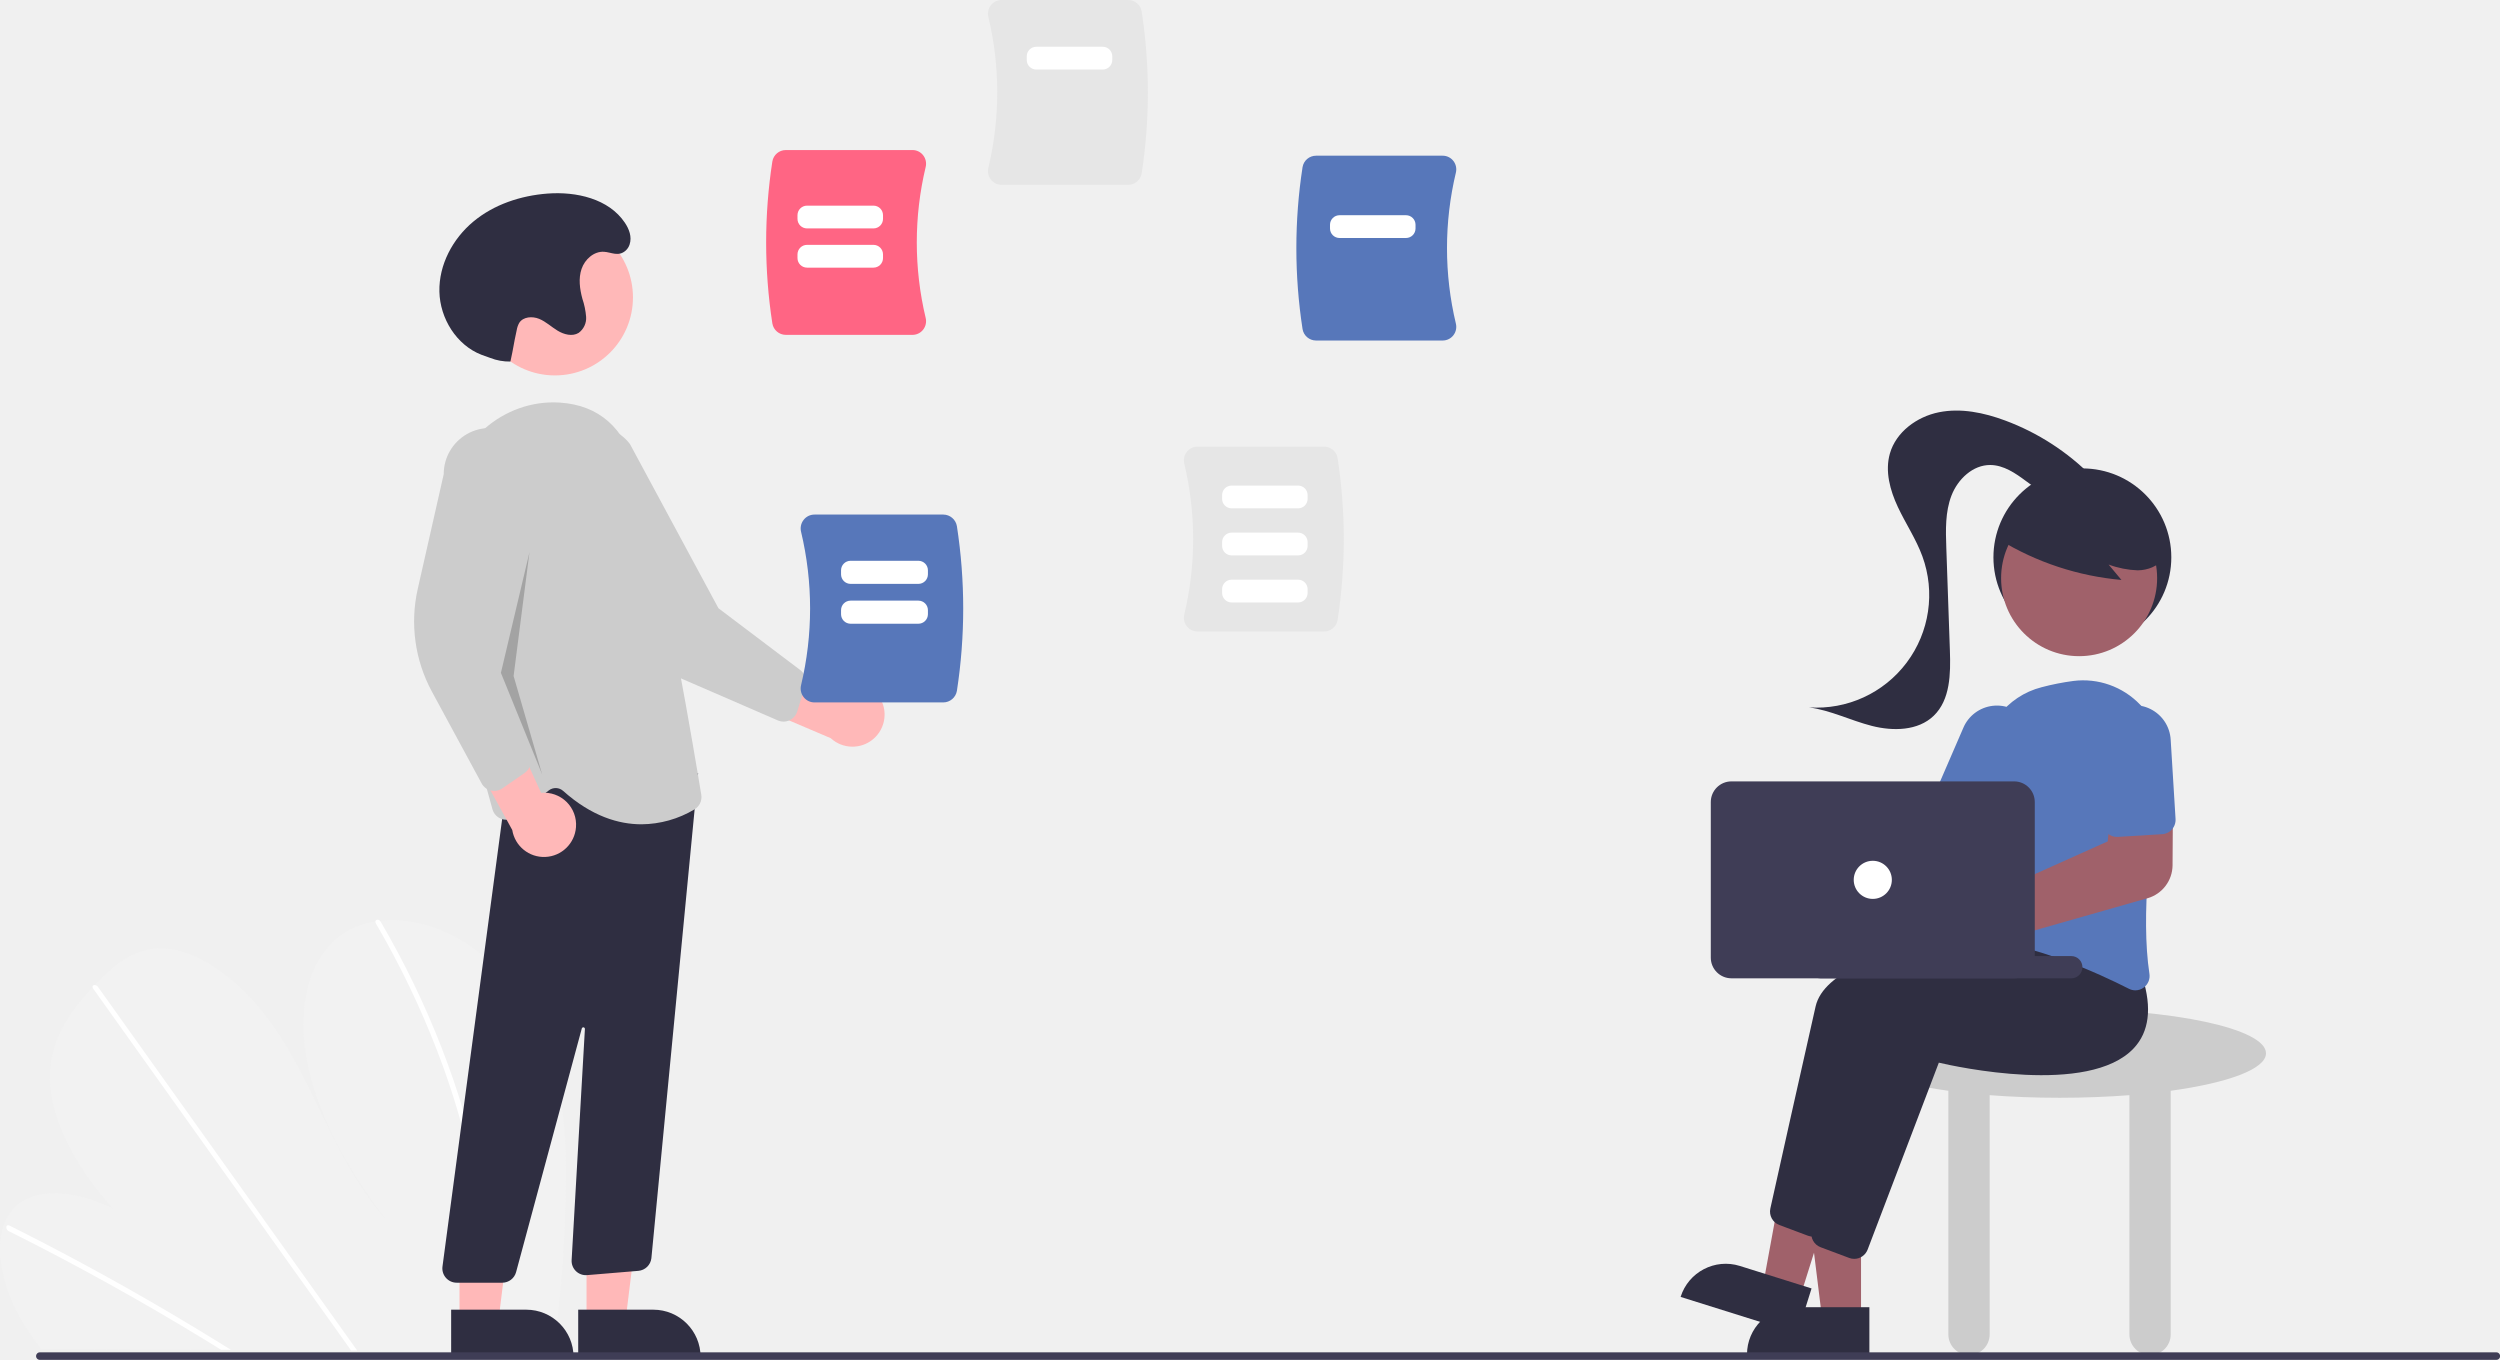
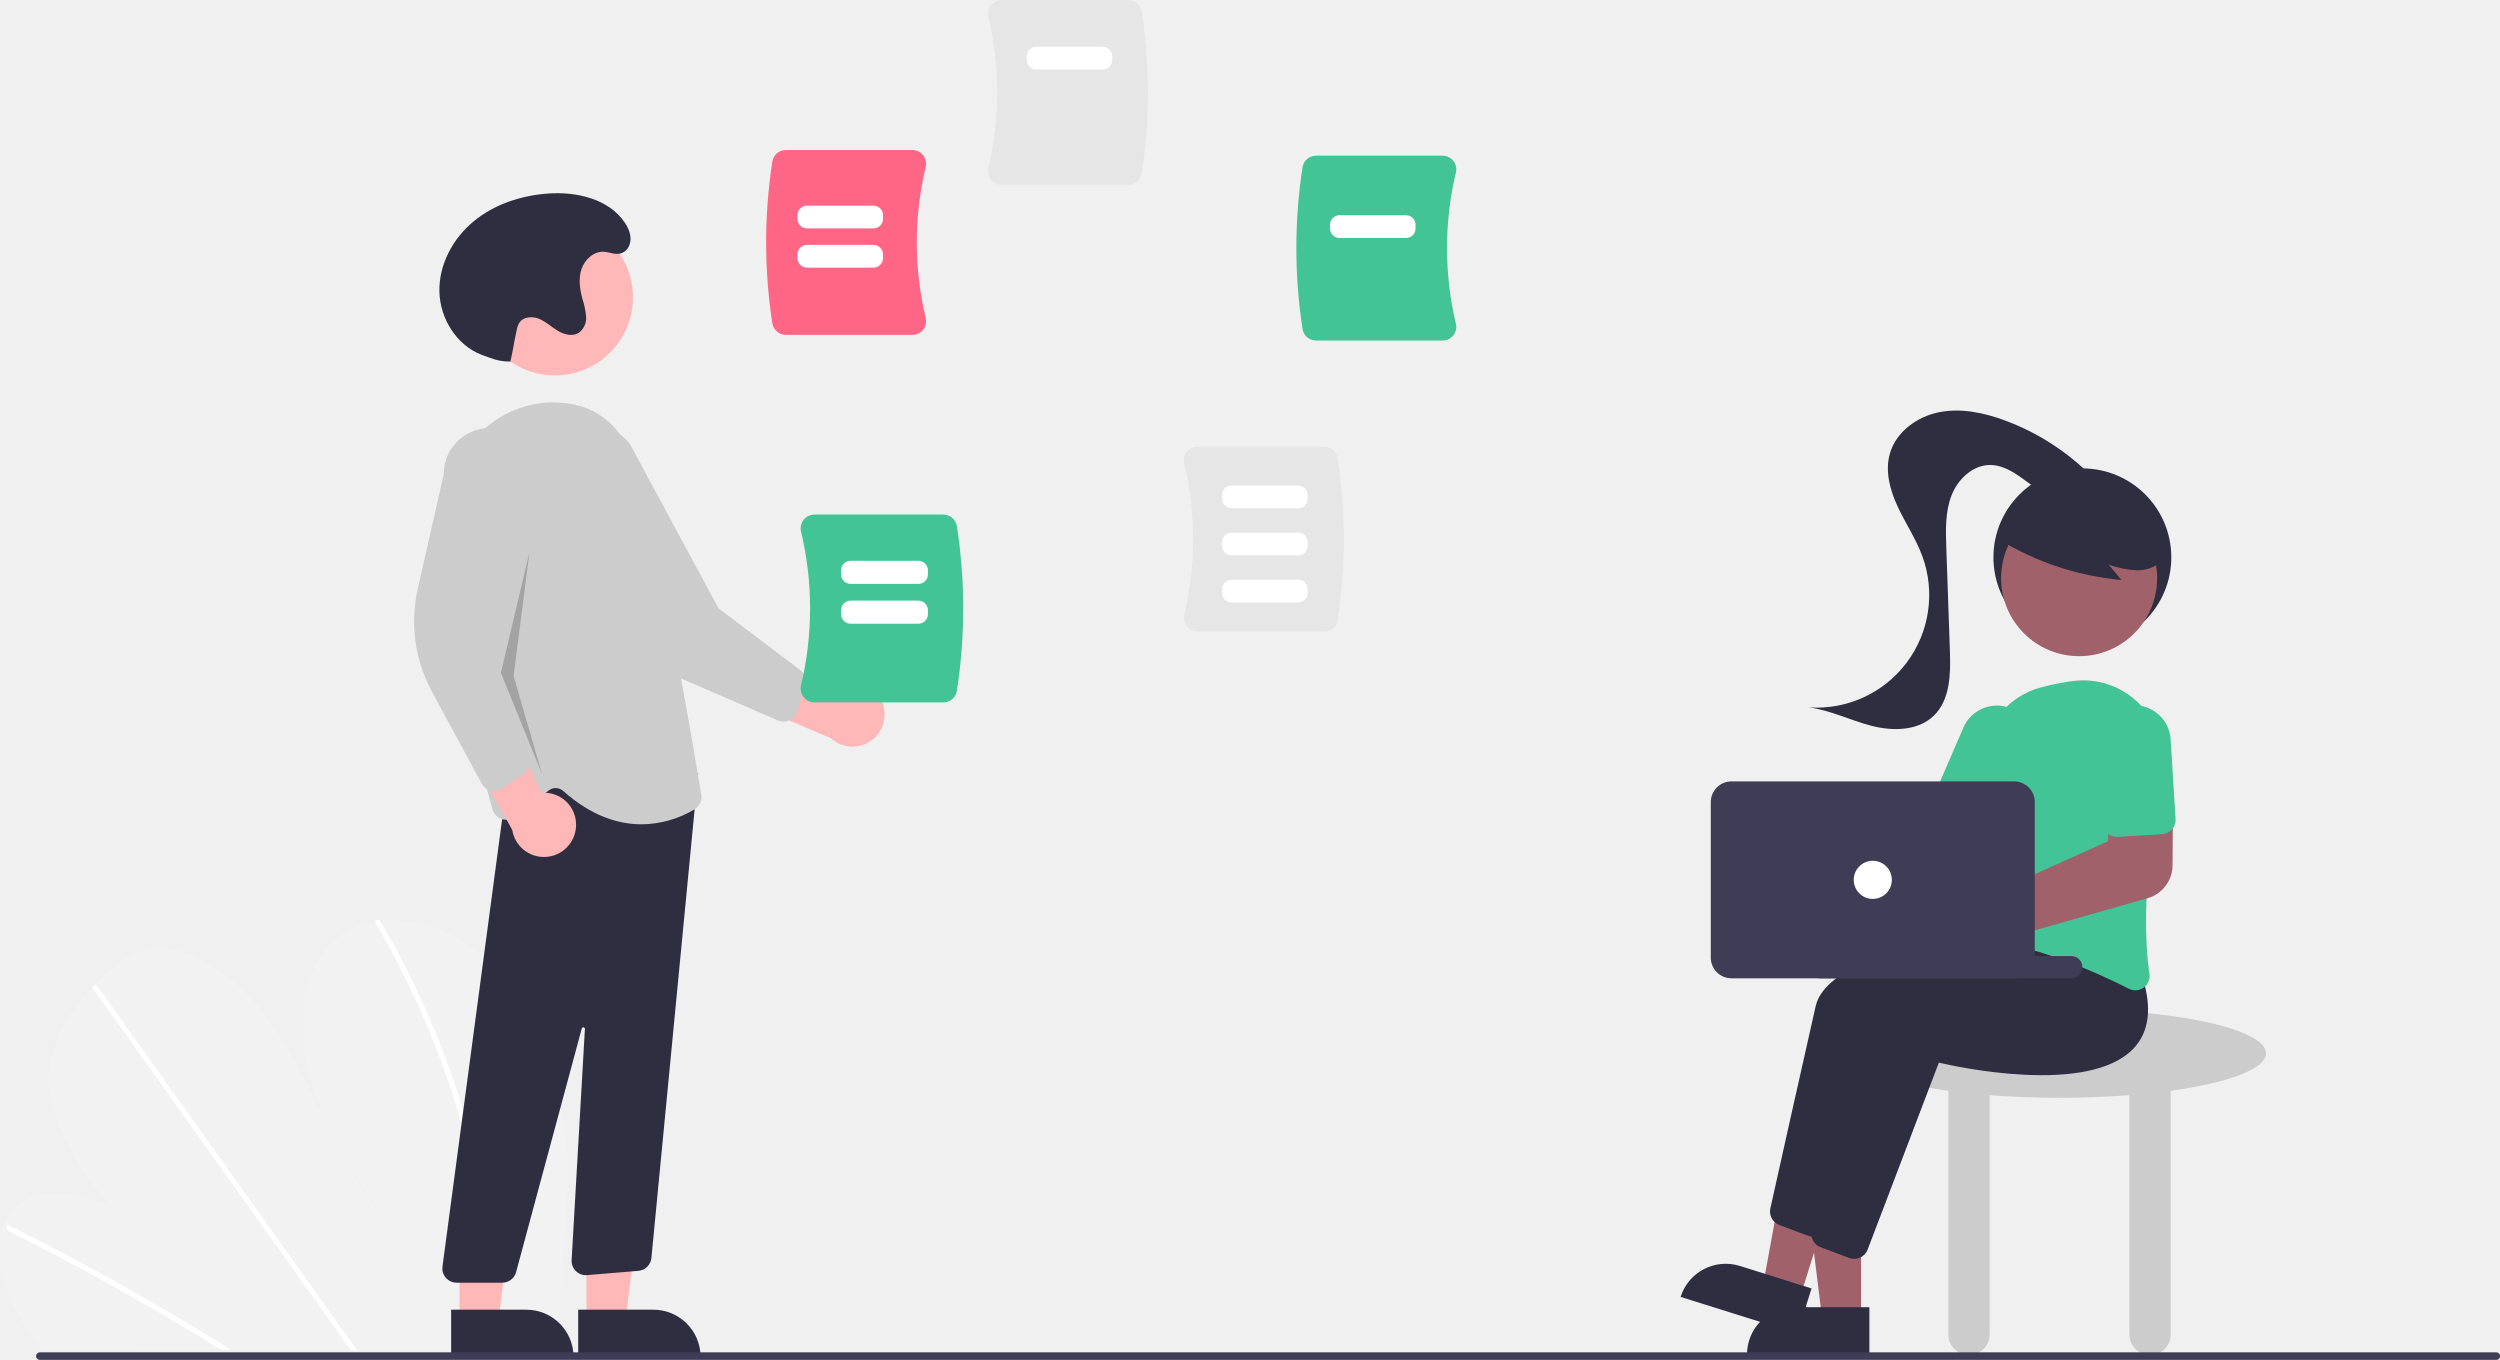
<svg xmlns="http://www.w3.org/2000/svg" id="a2525de1-ea14-4c9e-818b-1d269b9a5d3c" data-name="Layer 1" width="787.067" height="428.128" viewBox="0 0 787.067 428.128">
  <path d="M384.646,608.214a400.444,400.444,0,0,1-3.775,51.455c-.083.599-.173,1.198-.256,1.796l-161.217-.901c-.473-.595-.939-1.197-1.391-1.806-1.505-2.016-2.916-4.089-4.211-6.233-6.224-10.331-9.074-22.427-6.218-30.773l.051-.13a14.644,14.644,0,0,1,2.858-4.966c6.511-7.329,19.674-6.107,31.62-.192-10.715-11.728-19.246-26.528-19.895-39.738-.636-12.885,6.102-22.09,13.41-29.912.24-.259.48-.51.719-.761.116-.129.24-.251.356-.381,5.702-5.961,12.349-11.838,21.97-11.127,10.552.781,22.251,9.619,30.454,19.919,8.203,10.292,13.654,21.984,19.179,33.394,5.532,11.403,11.518,23.098,20.395,32.845-12.024-15.209-21.719-32.513-25.3-49.343s-.429-32.993,10.287-40.92a25.064,25.064,0,0,1,10.979-4.43c.462-.077.932-.139,1.409-.194,9.92-1.129,21.765,2.302,31.842,10.503,11.098,9.03,18.793,22.417,22.621,35.125C384.362,584.153,384.77,596.387,384.646,608.214Z" transform="translate(-206.4667 -235.9361)" fill="#f2f2f2" />
  <path d="M279.168,660.898l-3.083-.017q-1.468-.918-2.95-1.814c-.612-.386-1.23-.758-1.85-1.137q-15.338-9.368-30.869-17.971-15.516-8.611-31.188-16.428a1.292,1.292,0,0,1-.743-1.477.372.372,0,0,1,.051-.108c.146-.274.471-.387.947-.154,1.282.643,2.57,1.285,3.852,1.942q15.715,7.951,31.295,16.696,15.569,8.741,30.961,18.253c.216.131.432.27.648.401C277.218,659.689,278.19,660.293,279.168,660.898Z" transform="translate(-206.4667 -235.9361)" fill="#fff" />
  <path d="M318.917,661.12l-1.906-.011c-.43-.602-.852-1.203-1.282-1.805q-15.152-21.248-30.299-42.497-24.804-34.787-49.592-69.573a1.228,1.228,0,0,1-.214-.42c-.141-.513.236-.815.719-.761a1.448,1.448,0,0,1,1.007.641q13.906,19.508,27.805,39.002,24.674,34.613,49.342,69.218c1.046,1.464,2.092,2.936,3.138,4.4C318.065,659.917,318.494,660.519,318.917,661.12Z" transform="translate(-206.4667 -235.9361)" fill="#fff" />
  <path d="M361.386,650.05c-.097,3.213-.31,6.374-.588,9.506q-.081.899-.162,1.797l-2-.011c.061-.599.122-1.198.176-1.797.423-4.525.723-9.101.763-13.802a192.539,192.539,0,0,0-3.79-38.81,241.645,241.645,0,0,0-11.74-40.321,276.902,276.902,0,0,0-19.208-39.893,1.065,1.065,0,0,1-.177-.709c.083-.57.841-.739,1.409-.194a1.655,1.655,0,0,1,.287.363q1.384,2.38,2.717,4.774a276.709,276.709,0,0,1,18.384,40.033,240.501,240.501,0,0,1,10.944,40.381A189.953,189.953,0,0,1,361.386,650.05Z" transform="translate(-206.4667 -235.9361)" fill="#fff" />
  <path d="M919.865,567.547c0-7.732-29.102-14-65-14s-65,6.268-65,14c0,4.955,11.964,9.306,30,11.794v76.706a6.5,6.5,0,0,0,13,0v-75.324c6.872.532,14.277.824,22,.824s15.128-.292,22-.824v75.324a6.5,6.5,0,0,0,13,0V579.341C907.901,576.853,919.865,572.502,919.865,567.547Z" transform="translate(-206.4667 -235.9361)" fill="#ccc" />
  <circle cx="655.586" cy="175.468" r="28" fill="#2f2e41" />
  <polygon points="585.905 415.034 573.645 415.034 567.813 367.746 585.907 367.746 585.905 415.034" fill="#a0616a" />
  <path d="M564.888,411.531h23.644a0,0,0,0,1,0,0v14.887a0,0,0,0,1,0,0H550.001a0,0,0,0,1,0,0v0A14.887,14.887,0,0,1,564.888,411.531Z" fill="#2f2e41" />
  <polygon points="566.768 408.192 555.07 404.521 563.662 357.656 580.926 363.073 566.768 408.192" fill="#a0616a" />
  <path d="M751.801,635.462h23.644a0,0,0,0,1,0,0v14.887a0,0,0,0,1,0,0H736.914a0,0,0,0,1,0,0v0A14.887,14.887,0,0,1,751.801,635.462Z" transform="translate(20.72246 -432.8544) rotate(17.42262)" fill="#2f2e41" />
  <path d="M777.223,625.26a4.462,4.462,0,0,1-1.572-.286l-9.019-3.382a4.516,4.516,0,0,1-2.814-5.184c2.271-10.21,10.01-44.971,14.247-63.615,5.026-22.115,78.343-26.225,81.461-26.389l.256-.014,8.248,10.364c2.98,9.579,2.036,17.051-2.808,22.208-14.132,15.047-56.327,5.71-61.359,4.528L781.436,622.363A4.513,4.513,0,0,1,777.223,625.26Z" transform="translate(-206.4667 -235.9361)" fill="#2f2e41" />
  <path d="M790.223,632.26a4.462,4.462,0,0,1-1.572-.286l-9.019-3.382a4.516,4.516,0,0,1-2.814-5.184c2.271-10.21,10.01-44.971,14.247-63.615,5.026-22.115,78.343-26.225,81.461-26.389l.256-.014,8.248,10.364c2.98,9.579,2.036,17.051-2.808,22.208-14.132,15.046-56.327,5.71-61.359,4.528L794.436,629.363A4.513,4.513,0,0,1,790.223,632.26Z" transform="translate(-206.4667 -235.9361)" fill="#2f2e41" />
  <path d="M764.128,488.24a10.527,10.527,0,0,1,.885,1.402l49.32,5.196,7.1-9.734,16.091,8.794L823.579,517.52l-60.487-15.423a10.496,10.496,0,1,1,1.036-13.857Z" transform="translate(-206.4667 -235.9361)" fill="#a0616a" />
-   <path d="M878.741,547.722a4.501,4.501,0,0,1-2.05-.501c-9.862-5.015-29.066-13.699-46.875-15.517a4.392,4.392,0,0,1-3.095-1.75,4.519,4.519,0,0,1-.834-3.511c1.607-8.896,5.293-31.547,4.818-49.701a24.596,24.596,0,0,1,18.582-24.468h0A79.866,79.866,0,0,1,859.201,450.321a24.795,24.795,0,0,1,27.559,28.762c-3.176,18.813-6.377,45.09-3.595,63.433a4.507,4.507,0,0,1-1.819,4.349A4.429,4.429,0,0,1,878.741,547.722Z" transform="translate(-206.4667 -235.9361)" fill="#5777ba" />
-   <path d="M831.619,499.871a4.496,4.496,0,0,1-1.787-.373l-12.848-5.562a4.506,4.506,0,0,1-2.342-5.917l9.932-22.942a11.5,11.5,0,1,1,21.107,9.136L835.75,497.155a4.511,4.511,0,0,1-4.131,2.716Z" transform="translate(-206.4667 -235.9361)" fill="#5777ba" />
+   <path d="M878.741,547.722a4.501,4.501,0,0,1-2.05-.501c-9.862-5.015-29.066-13.699-46.875-15.517a4.392,4.392,0,0,1-3.095-1.75,4.519,4.519,0,0,1-.834-3.511c1.607-8.896,5.293-31.547,4.818-49.701a24.596,24.596,0,0,1,18.582-24.468h0A79.866,79.866,0,0,1,859.201,450.321a24.795,24.795,0,0,1,27.559,28.762c-3.176,18.813-6.377,45.09-3.595,63.433a4.507,4.507,0,0,1-1.819,4.349A4.429,4.429,0,0,1,878.741,547.722Z" transform="translate(-206.4667 -235.9361)" fill="#42c497" />
+   <path d="M831.619,499.871a4.496,4.496,0,0,1-1.787-.373l-12.848-5.562a4.506,4.506,0,0,1-2.342-5.917l9.932-22.942a11.5,11.5,0,1,1,21.107,9.136L835.75,497.155a4.511,4.511,0,0,1-4.131,2.716Z" transform="translate(-206.4667 -235.9361)" fill="#42c497" />
  <circle cx="654.562" cy="182.019" r="24.561" fill="#a0616a" />
  <path d="M836.026,405.888a88.59,88.59,0,0,0,38.326,12.628l-4.04-4.841a29.688,29.688,0,0,0,9.171,1.821c3.13-.049,6.41-1.254,8.186-3.832a9.342,9.342,0,0,0,.625-8.63,17.694,17.694,0,0,0-5.566-6.96,33.139,33.139,0,0,0-30.844-5.512,19.806,19.806,0,0,0-9.212,5.909c-2.328,2.872-6.811,5.432-5.619,8.932Z" transform="translate(-206.4667 -235.9361)" fill="#2f2e41" />
  <path d="M865.158,386.067a75.485,75.485,0,0,0-27.463-17.759c-6.639-2.459-13.865-3.979-20.805-2.582s-13.504,6.198-15.44,13.008c-1.583,5.568.052,11.564,2.509,16.806s5.738,10.102,7.725,15.54a35.468,35.468,0,0,1-35.689,47.562c6.819.914,13.105,4.119,19.771,5.825s14.533,1.59,19.486-3.185c5.241-5.052,5.346-13.267,5.092-20.542q-.565-16.222-1.13-32.445c-.192-5.515-.356-11.208,1.633-16.356s6.716-9.656,12.235-9.609c4.183.035,7.884,2.569,11.239,5.068s6.904,5.165,11.071,5.536,8.923-2.711,8.611-6.883" transform="translate(-206.4667 -235.9361)" fill="#2f2e41" />
  <path d="M819.736,541.413a11.004,11.004,0,1,1,4.242-21.164h0a10.567,10.567,0,0,1,1.312.665l44.741-20.087,1.257-12.134,19.286-.516-.128,20.202a10.88,10.88,0,0,1-7.861,10.343l-52.322,14.893a10.259,10.259,0,0,1-.359,1.019,11.045,11.045,0,0,1-10.167,6.78Z" transform="translate(-206.4667 -235.9361)" fill="#a0616a" />
-   <path d="M888.939,498.08a4.496,4.496,0,0,1-1.762.476l-13.974.859a4.506,4.506,0,0,1-4.768-4.215l-1.534-24.953a11.5,11.5,0,1,1,22.956-1.412l1.534,24.953a4.511,4.511,0,0,1-2.453,4.292Z" transform="translate(-206.4667 -235.9361)" fill="#5777ba" />
+   <path d="M888.939,498.08a4.496,4.496,0,0,1-1.762.476l-13.974.859a4.506,4.506,0,0,1-4.768-4.215l-1.534-24.953a11.5,11.5,0,1,1,22.956-1.412l1.534,24.953a4.511,4.511,0,0,1-2.453,4.292Z" transform="translate(-206.4667 -235.9361)" fill="#42c497" />
  <path d="M779.57,536.936h79a3.5,3.5,0,0,1,3.5,3.5v0a3.5,3.5,0,0,1-3.5,3.5h-79a3.5,3.5,0,0,1-3.5-3.5v0A3.5,3.5,0,0,1,779.57,536.936Z" transform="translate(1431.673 844.9361) rotate(180)" fill="#3f3d56" />
  <path d="M745.07,537.436v-49a6.507,6.507,0,0,1,6.5-6.5h89a6.507,6.507,0,0,1,6.5,6.5v49a6.507,6.507,0,0,1-6.5,6.5h-89A6.507,6.507,0,0,1,745.07,537.436Z" transform="translate(-206.4667 -235.9361)" fill="#3f3d56" />
  <circle cx="589.603" cy="277" r="6" fill="#fff" />
  <path d="M483.247,455.273a10.056,10.056,0,0,0-15.32-1.744l-31.754-16.39,1.974,18.464,29.852,12.734a10.11,10.11,0,0,0,15.249-13.064Z" transform="translate(-206.4667 -235.9361)" fill="#ffb8b8" />
  <path d="M455.027,462.706a4.505,4.505,0,0,1-3.669.039L421.196,449.661A46.373,46.373,0,0,1,397.734,426.963l-15.857-33.471a14.497,14.497,0,1,1,22.901-17.781l27.873,51.714,25.737,19.442a4.515,4.515,0,0,1,1.587,4.921l-2.526,8.159a4.506,4.506,0,0,1-1.524,2.211A4.455,4.455,0,0,1,455.027,462.706Z" transform="translate(-206.4667 -235.9361)" fill="#ccc" />
  <circle cx="174.712" cy="93.631" r="24.561" fill="#ffb8b8" />
  <polygon points="184.661 415.827 196.92 415.827 202.753 368.539 184.658 368.539 184.661 415.827" fill="#ffb8b8" />
  <path d="M388.5,648.26h38.531a0,0,0,0,1,0,0v14.887a0,0,0,0,1,0,0H403.387a14.887,14.887,0,0,1-14.887-14.887v0A0,0,0,0,1,388.5,648.26Z" transform="translate(609.0948 1075.452) rotate(179.9974)" fill="#2f2e41" />
  <polygon points="144.661 415.827 156.92 415.827 162.753 368.539 144.658 368.539 144.661 415.827" fill="#ffb8b8" />
  <path d="M348.5,648.26h38.531a0,0,0,0,1,0,0v14.887a0,0,0,0,1,0,0H363.387a14.887,14.887,0,0,1-14.887-14.887v0A0,0,0,0,1,348.5,648.26Z" transform="translate(529.0948 1075.454) rotate(179.9974)" fill="#2f2e41" />
  <path d="M346.847,638.228a4.499,4.499,0,0,1-1.075-3.559l21.465-160.985,53.329,9.057,5.691-3.415L411.539,632.07a4.512,4.512,0,0,1-4.096,3.964l-16.148,1.346a4.499,4.499,0,0,1-4.866-4.742l4.181-72.742a.5.5,0,0,0-.982-.16l-20.683,76.7a4.508,4.508,0,0,1-4.345,3.329h-14.367A4.498,4.498,0,0,1,346.847,638.228Z" transform="translate(-206.4667 -235.9361)" fill="#2f2e41" />
  <path d="M383.779,484.952a3.533,3.533,0,0,0-4.516-.188l-10.662,8.293a4.496,4.496,0,0,1-7.087-2.307c-5.23-18.315-17.078-64.418-14.159-96.866,1.655-18.393,17.537-32.371,35.405-31.198,12.216.814,20.252,7.861,23.886,20.944,8.923,32.122,18.728,91.044,20.603,102.53a4.48,4.48,0,0,1-2.136,4.589A32.939,32.939,0,0,1,408.42,495.447C401.301,495.447,392.765,492.968,383.779,484.952Z" transform="translate(-206.4667 -235.9361)" fill="#ccc" />
  <path d="M387.802,496.379a10.056,10.056,0,0,0-10.979-10.827l-14.872-32.493-9.842,15.747L367.741,497.248a10.11,10.11,0,0,0,20.061-.869Z" transform="translate(-206.4667 -235.9361)" fill="#ffb8b8" />
  <path d="M361.01,484.812a4.505,4.505,0,0,1-2.911-2.233l-15.659-28.909a46.373,46.373,0,0,1-4.454-32.339l8.178-36.123a14.497,14.497,0,1,1,28.993.142l-9.981,57.893,8.254,31.181a4.515,4.515,0,0,1-1.789,4.852l-7.023,4.861a4.506,4.506,0,0,1-2.564.8A4.455,4.455,0,0,1,361.01,484.812Z" transform="translate(-206.4667 -235.9361)" fill="#ccc" />
  <polygon points="166.697 173.828 157.697 211.828 170.697 243.828 161.697 212.828 166.697 173.828" opacity="0.2" />
  <path d="M367.163,349.764a16.538,16.538,0,0,1-6.388-1.156c-.894-.345-1.822-.628-2.715-.973-7.882-3.045-13.074-11.439-13.26-19.887s4.189-16.646,10.685-22.05,14.91-8.177,23.335-8.819c9.075-.691,19.294,1.61,24.365,9.168,1.35,2.012,2.294,4.453,1.494,6.882a4.403,4.403,0,0,1-1.241,1.906c-2.265,2.015-4.522.5-6.831.366-3.173-.184-6.023,2.385-7.048,5.394s-.573,6.322.254,9.391a23.46,23.46,0,0,1,1.182,5.71,5.741,5.741,0,0,1-2.379,5.055c-1.983,1.199-4.587.505-6.571-.692s-3.698-2.86-5.842-3.741-5.022-.685-6.27,1.267a6.935,6.935,0,0,0-.793,2.289c-1.118,5.095-.861,4.795-1.98,9.89Z" transform="translate(-206.4667 -235.9361)" fill="#2f2e41" />
  <path d="M580.115,433.115a4.32,4.32,0,0,1-.807-3.705,102.328,102.328,0,0,0-0-47.525,4.321,4.321,0,0,1,.808-3.705,4.248,4.248,0,0,1,3.355-1.626h39.872a4.302,4.302,0,0,1,4.237,3.606,167.487,167.487,0,0,1,0,50.975,4.302,4.302,0,0,1-4.237,3.606H583.47A4.248,4.248,0,0,1,580.115,433.115Z" transform="translate(-206.4667 -235.9361)" fill="#e6e6e6" />
  <path d="M518.434,292.497a4.318,4.318,0,0,1-.807-3.705,102.332,102.332,0,0,0,0-47.525,4.318,4.318,0,0,1,.807-3.705,4.247,4.247,0,0,1,3.355-1.626h39.873a4.303,4.303,0,0,1,4.237,3.606,167.487,167.487,0,0,1,0,50.975,4.303,4.303,0,0,1-4.237,3.606H521.789A4.247,4.247,0,0,1,518.434,292.497Z" transform="translate(-206.4667 -235.9361)" fill="#e6e6e6" />
-   <path d="M616.545,339.535a167.487,167.487,0,0,1,0-50.975,4.302,4.302,0,0,1,4.237-3.606h39.873a4.247,4.247,0,0,1,3.355,1.626,4.319,4.319,0,0,1,.807,3.705,102.328,102.328,0,0,0-0,47.525,4.318,4.318,0,0,1-.807,3.705,4.247,4.247,0,0,1-3.355,1.626H620.782A4.302,4.302,0,0,1,616.545,339.535Z" transform="translate(-206.4667 -235.9361)" fill="#5777ba" />
+   <path d="M616.545,339.535a167.487,167.487,0,0,1,0-50.975,4.302,4.302,0,0,1,4.237-3.606h39.873a4.247,4.247,0,0,1,3.355,1.626,4.319,4.319,0,0,1,.807,3.705,102.328,102.328,0,0,0-0,47.525,4.318,4.318,0,0,1-.807,3.705,4.247,4.247,0,0,1-3.355,1.626H620.782A4.302,4.302,0,0,1,616.545,339.535Z" transform="translate(-206.4667 -235.9361)" fill="#42c497" />
  <path d="M449.622,337.755a167.506,167.506,0,0,1,0-50.975,4.303,4.303,0,0,1,4.237-3.606h39.873a4.247,4.247,0,0,1,3.355,1.626,4.319,4.319,0,0,1,.807,3.705,102.328,102.328,0,0,0-0,47.525,4.318,4.318,0,0,1-.807,3.705,4.247,4.247,0,0,1-3.355,1.626H453.86A4.303,4.303,0,0,1,449.622,337.755Z" transform="translate(-206.4667 -235.9361)" fill="#ff6584" />
-   <path d="M459.484,455.426a4.391,4.391,0,0,1-.821-3.766,104.001,104.001,0,0,0-0-48.306,4.392,4.392,0,0,1,.821-3.766,4.318,4.318,0,0,1,3.41-1.652H503.422a4.373,4.373,0,0,1,4.307,3.665,170.238,170.238,0,0,1,0,51.813,4.373,4.373,0,0,1-4.307,3.665H462.895A4.318,4.318,0,0,1,459.484,455.426Z" transform="translate(-206.4667 -235.9361)" fill="#5777ba" />
+   <path d="M459.484,455.426a4.391,4.391,0,0,1-.821-3.766,104.001,104.001,0,0,0-0-48.306,4.392,4.392,0,0,1,.821-3.766,4.318,4.318,0,0,1,3.41-1.652H503.422a4.373,4.373,0,0,1,4.307,3.665,170.238,170.238,0,0,1,0,51.813,4.373,4.373,0,0,1-4.307,3.665H462.895A4.318,4.318,0,0,1,459.484,455.426Z" transform="translate(-206.4667 -235.9361)" fill="#42c497" />
  <path d="M219.049,664.064h773.294a1.191,1.191,0,1,0,0-2.381h-773.294a1.191,1.191,0,1,0,0,2.381Z" transform="translate(-206.4667 -235.9361)" fill="#3f3d56" />
  <path d="M495.601,419.758H474.252a3.003,3.003,0,0,1-3-3V415.484a3.003,3.003,0,0,1,3-3h21.349a3.003,3.003,0,0,1,3,3v1.274A3.003,3.003,0,0,1,495.601,419.758Z" transform="translate(-206.4667 -235.9361)" fill="#fff" />
  <path d="M495.601,432.305H474.252a3.003,3.003,0,0,1-3-3v-1.274a3.003,3.003,0,0,1,3-3h21.349a3.003,3.003,0,0,1,3,3v1.274A3.003,3.003,0,0,1,495.601,432.305Z" transform="translate(-206.4667 -235.9361)" fill="#fff" />
  <path d="M481.462,307.85H460.538a3.003,3.003,0,0,1-3-3v-1.172a3.003,3.003,0,0,1,3-3H481.462a3.003,3.003,0,0,1,3,3v1.172A3.003,3.003,0,0,1,481.462,307.85Z" transform="translate(-206.4667 -235.9361)" fill="#fff" />
  <path d="M615.141,395.98H594.218a3.003,3.003,0,0,1-3-3v-1.172a3.003,3.003,0,0,1,3-3h20.923a3.003,3.003,0,0,1,3,3v1.172A3.003,3.003,0,0,1,615.141,395.98Z" transform="translate(-206.4667 -235.9361)" fill="#fff" />
  <path d="M615.141,410.793H594.218a3.003,3.003,0,0,1-3-3v-1.172a3.003,3.003,0,0,1,3-3h20.923a3.003,3.003,0,0,1,3,3v1.172A3.003,3.003,0,0,1,615.141,410.793Z" transform="translate(-206.4667 -235.9361)" fill="#fff" />
  <path d="M615.141,425.607H594.218a3.003,3.003,0,0,1-3-3V421.434a3.003,3.003,0,0,1,3-3h20.923a3.003,3.003,0,0,1,3,3v1.172A3.003,3.003,0,0,1,615.141,425.607Z" transform="translate(-206.4667 -235.9361)" fill="#fff" />
  <path d="M481.462,320.195H460.538a3.003,3.003,0,0,1-3-3v-1.172a3.003,3.003,0,0,1,3-3H481.462a3.003,3.003,0,0,1,3,3v1.172A3.003,3.003,0,0,1,481.462,320.195Z" transform="translate(-206.4667 -235.9361)" fill="#fff" />
  <path d="M553.639,257.831H532.716a3.003,3.003,0,0,1-3-3v-1.172a3.003,3.003,0,0,1,3-3H553.639a3.003,3.003,0,0,1,3,3v1.172A3.003,3.003,0,0,1,553.639,257.831Z" transform="translate(-206.4667 -235.9361)" fill="#fff" />
  <path d="M649.113,310.865H628.189a3.003,3.003,0,0,1-3-3V306.692a3.003,3.003,0,0,1,3-3h20.924a3.003,3.003,0,0,1,3,3v1.172A3.003,3.003,0,0,1,649.113,310.865Z" transform="translate(-206.4667 -235.9361)" fill="#fff" />
</svg>
